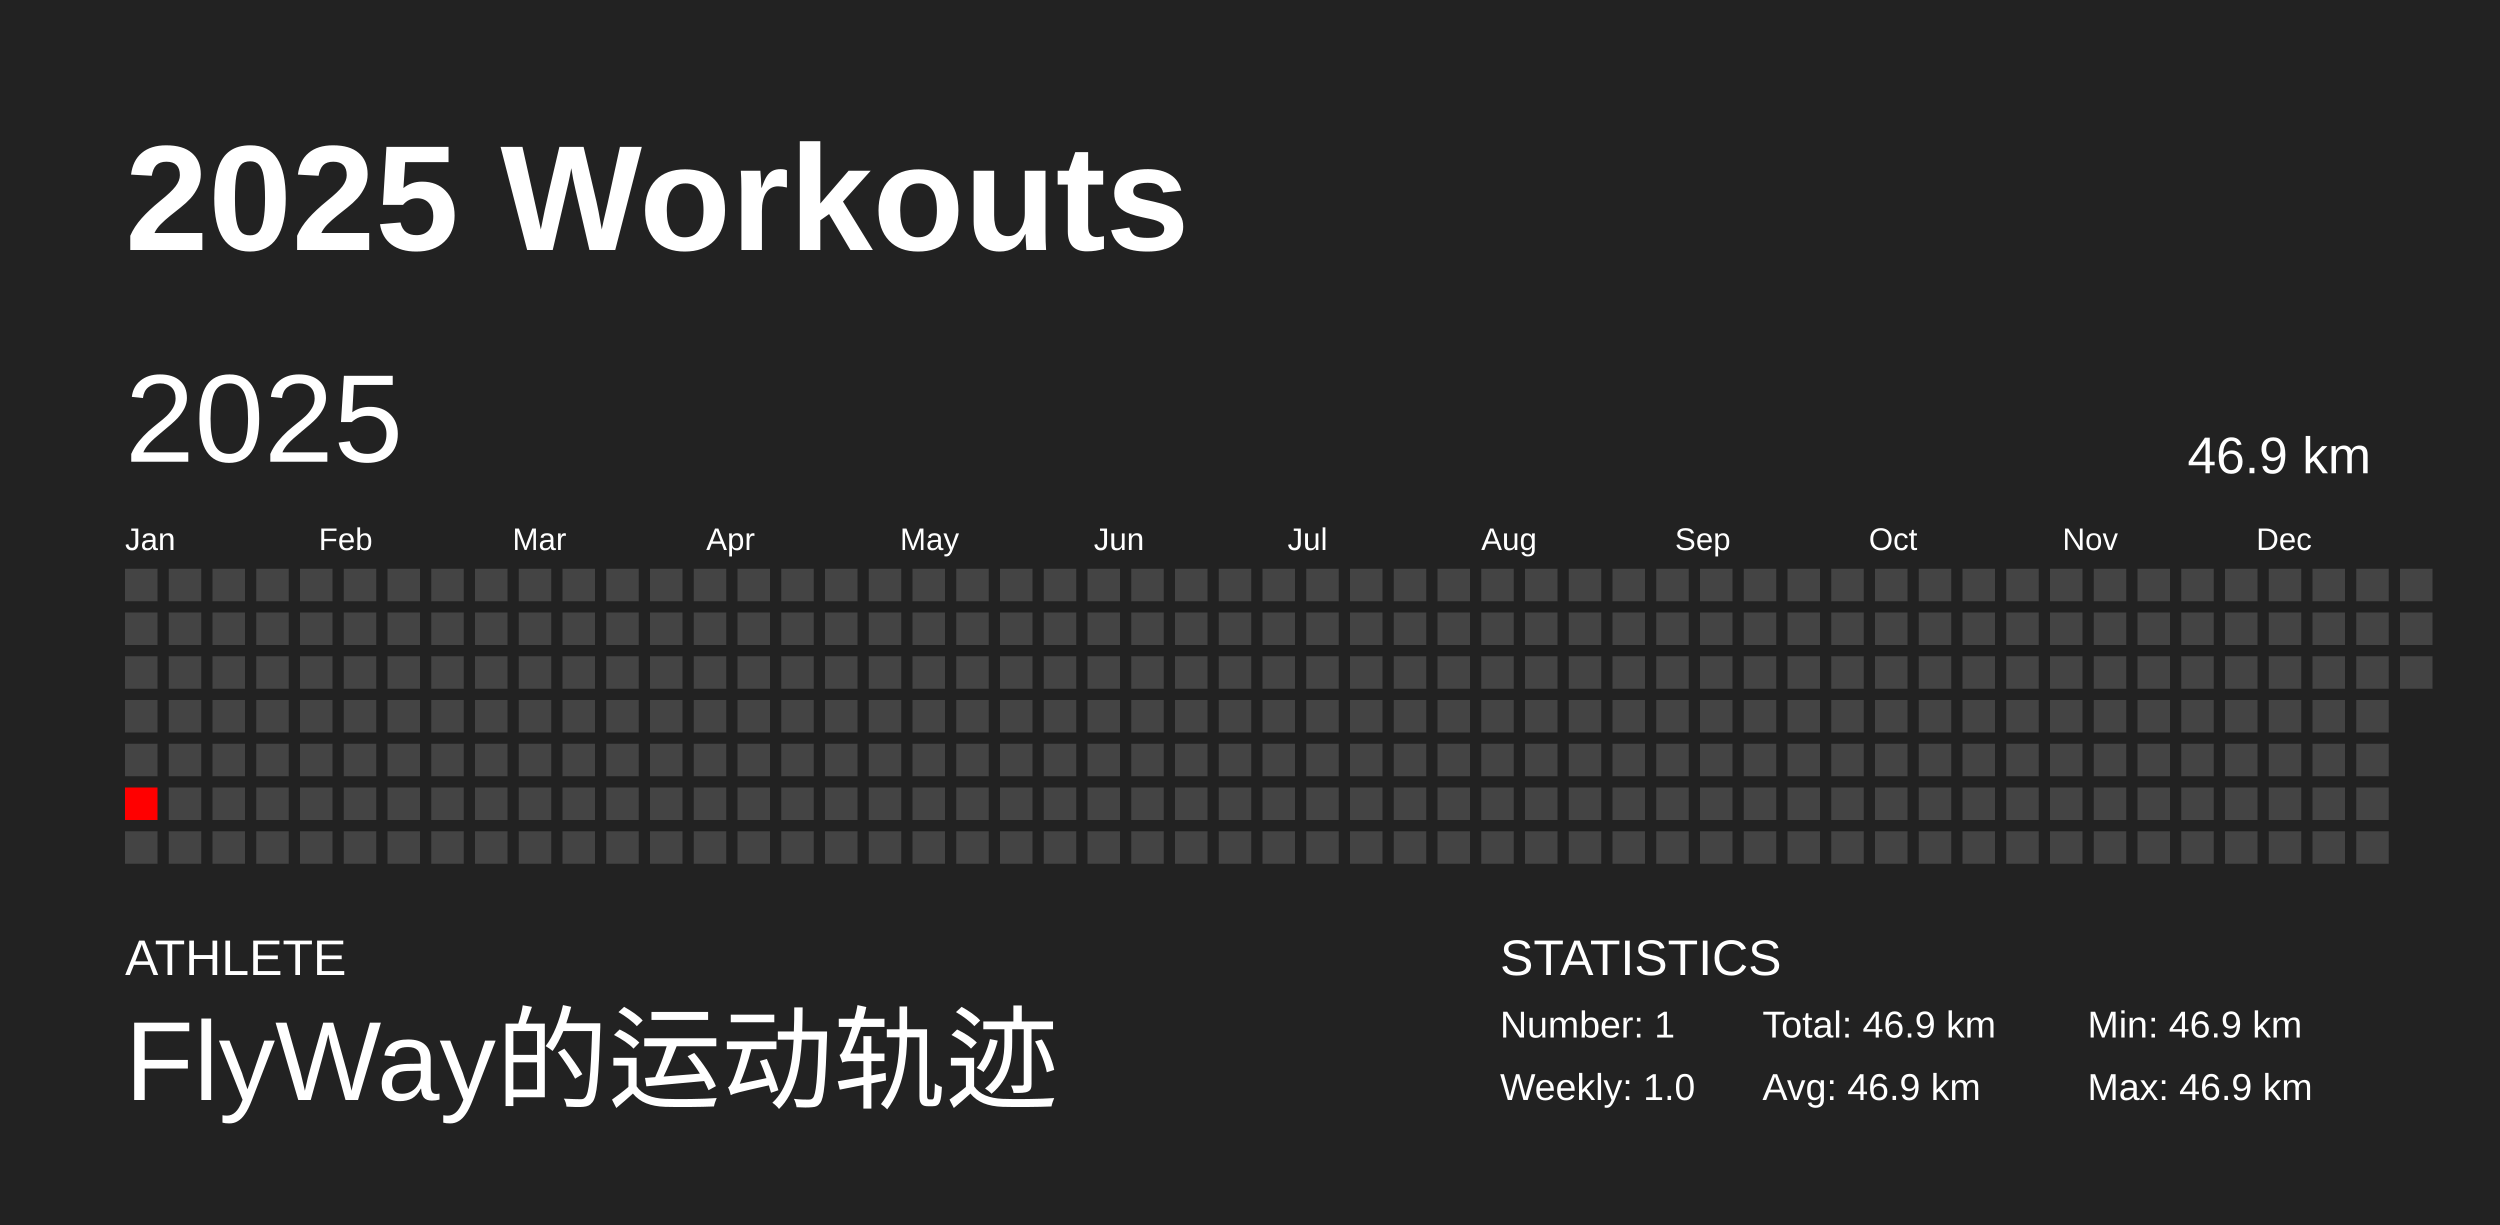
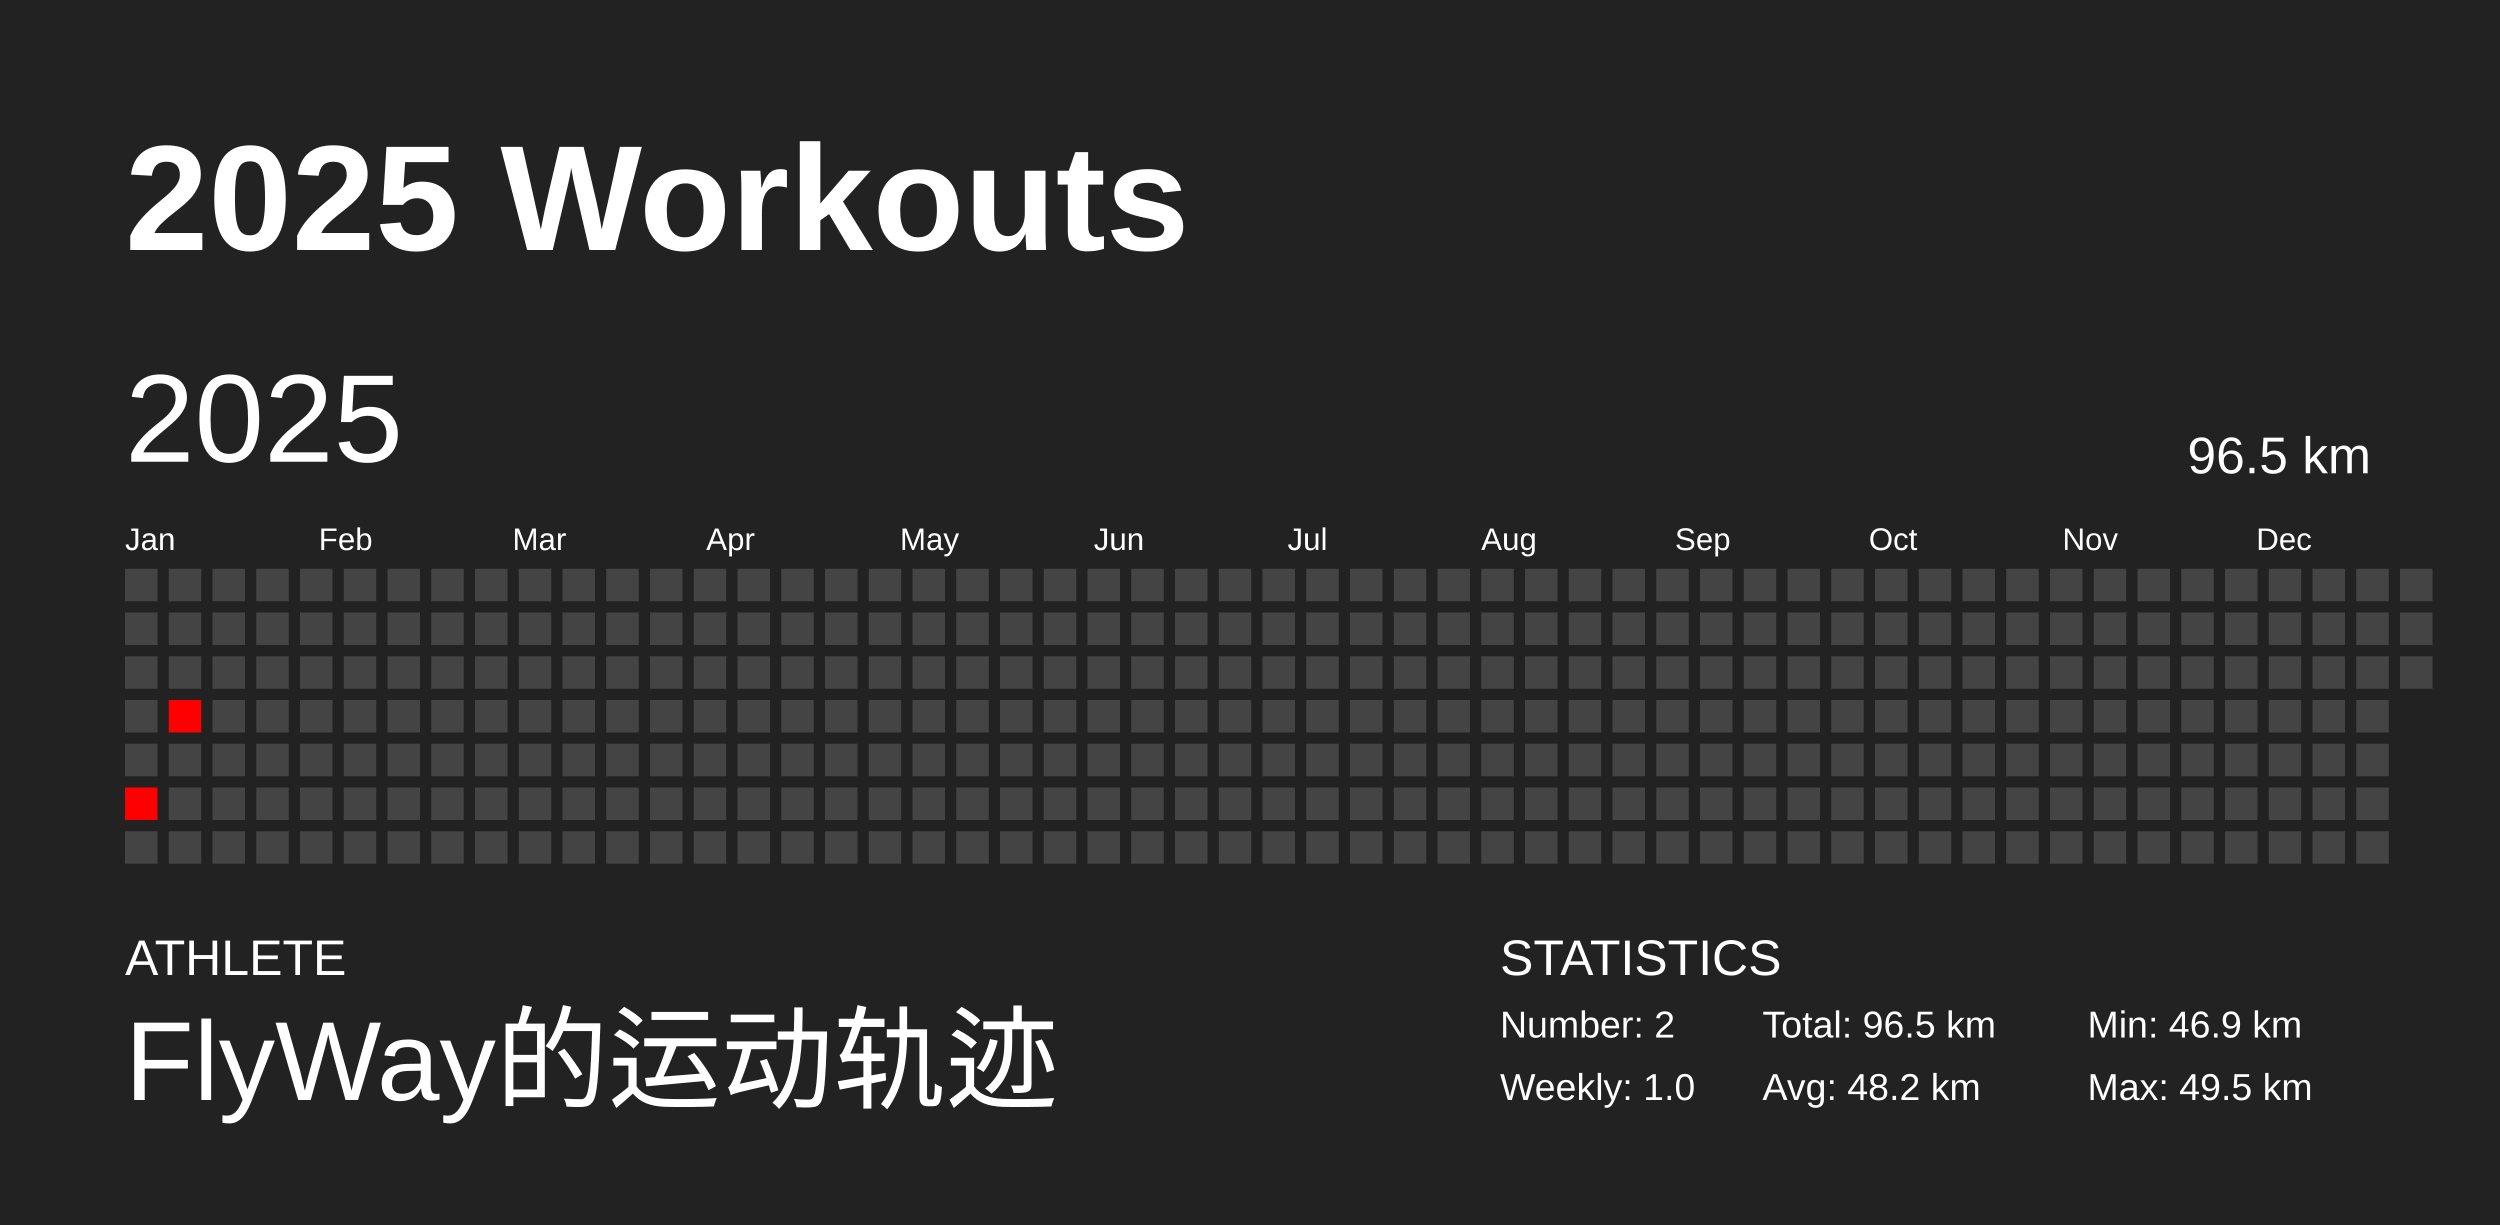
<svg xmlns="http://www.w3.org/2000/svg" baseProfile="full" height="98mm" version="1.1" viewBox="0,0,200,98" width="200mm">
  <defs />
  <rect fill="#222222" height="98" width="200" x="0" y="0" />
  <text fill="#FFFFFF" style="font-size:12px; font-family:Arial; font-weight:bold;" x="10" y="20">2025 Workouts</text>
  <text fill="#FFFFFF" style="font-size:4px; font-family:Arial" x="10" y="78">ATHLETE</text>
  <text fill="#FFFFFF" style="font-size:9px; font-family:Arial" x="10" y="88">FlyWay的运动轨迹</text>
  <text fill="#FFFFFF" style="font-size:4px; font-family:Arial" x="120" y="78">STATISTICS</text>
-   <text fill="#FFFFFF" style="font-size:3px; font-family:Arial" x="120" y="83">Number: 1</text>
+   <text fill="#FFFFFF" style="font-size:3px; font-family:Arial" x="120" y="83">Number: 2</text>
  <text fill="#FFFFFF" style="font-size:3px; font-family:Arial" x="120" y="88">Weekly: 1.0</text>
-   <text fill="#FFFFFF" style="font-size:3px; font-family:Arial" x="141" y="83">Total: 46.9 km</text>
-   <text fill="#FFFFFF" style="font-size:3px; font-family:Arial" x="141" y="88">Avg: 46.9 km</text>
+   <text fill="#FFFFFF" style="font-size:3px; font-family:Arial" x="141" y="83">Total: 96.5 km</text>
+   <text fill="#FFFFFF" style="font-size:3px; font-family:Arial" x="141" y="88">Avg: 48.2 km</text>
  <text fill="#FFFFFF" style="font-size:3px; font-family:Arial" x="167" y="83">Min: 46.9 km</text>
-   <text fill="#FFFFFF" style="font-size:3px; font-family:Arial" x="167" y="88">Max: 46.9 km</text>
+   <text fill="#FFFFFF" style="font-size:3px; font-family:Arial" x="167" y="88">Max: 49.5 km</text>
  <text dominant-baseline="hanging" fill="#FFFFFF" style="font-size:10.0px; font-family:Arial;" x="10" y="30">2025</text>
-   <text dominant-baseline="hanging" fill="#FFFFFF" style="font-size:4.125px; font-family:Arial;" x="175" y="35">46.9 km</text>
+   <text dominant-baseline="hanging" fill="#FFFFFF" style="font-size:4.125px; font-family:Arial;" x="175" y="35">96.5 km</text>
  <text fill="#FFFFFF" style="font-size:2.5px; font-family:Arial" x="10.0" y="44">Jan</text>
  <text fill="#FFFFFF" style="font-size:2.5px; font-family:Arial" x="25.5" y="44">Feb</text>
  <text fill="#FFFFFF" style="font-size:2.5px; font-family:Arial" x="41.0" y="44">Mar</text>
  <text fill="#FFFFFF" style="font-size:2.5px; font-family:Arial" x="56.5" y="44">Apr</text>
  <text fill="#FFFFFF" style="font-size:2.5px; font-family:Arial" x="72.0" y="44">May</text>
  <text fill="#FFFFFF" style="font-size:2.5px; font-family:Arial" x="87.5" y="44">Jun</text>
  <text fill="#FFFFFF" style="font-size:2.5px; font-family:Arial" x="103.0" y="44">Jul</text>
  <text fill="#FFFFFF" style="font-size:2.5px; font-family:Arial" x="118.5" y="44">Aug</text>
  <text fill="#FFFFFF" style="font-size:2.5px; font-family:Arial" x="134.0" y="44">Sep</text>
  <text fill="#FFFFFF" style="font-size:2.5px; font-family:Arial" x="149.5" y="44">Oct</text>
  <text fill="#FFFFFF" style="font-size:2.5px; font-family:Arial" x="165.0" y="44">Nov</text>
  <text fill="#FFFFFF" style="font-size:2.5px; font-family:Arial" x="180.5" y="44">Dec</text>
  <rect fill="#444444" height="2.6" width="2.6" x="10.0" y="45.5" />
  <rect fill="#444444" height="2.6" width="2.6" x="10.0" y="49.0" />
  <rect fill="#444444" height="2.6" width="2.6" x="10.0" y="52.5" />
  <rect fill="#444444" height="2.6" width="2.6" x="10.0" y="56.0" />
  <rect fill="#444444" height="2.6" width="2.6" x="10.0" y="59.5" />
  <rect fill="red" height="2.6" width="2.6" x="10.0" y="63.0" />
  <rect fill="#444444" height="2.6" width="2.6" x="10.0" y="66.5" />
  <rect fill="#444444" height="2.6" width="2.6" x="13.5" y="45.5" />
  <rect fill="#444444" height="2.6" width="2.6" x="13.5" y="49.0" />
  <rect fill="#444444" height="2.6" width="2.6" x="13.5" y="52.5" />
-   <rect fill="#444444" height="2.6" width="2.6" x="13.5" y="56.0" />
+   <rect fill="red" height="2.6" width="2.6" x="13.5" y="56.0" />
  <rect fill="#444444" height="2.6" width="2.6" x="13.5" y="59.5" />
  <rect fill="#444444" height="2.6" width="2.6" x="13.5" y="63.0" />
  <rect fill="#444444" height="2.6" width="2.6" x="13.5" y="66.5" />
  <rect fill="#444444" height="2.6" width="2.6" x="17.0" y="45.5" />
  <rect fill="#444444" height="2.6" width="2.6" x="17.0" y="49.0" />
  <rect fill="#444444" height="2.6" width="2.6" x="17.0" y="52.5" />
  <rect fill="#444444" height="2.6" width="2.6" x="17.0" y="56.0" />
  <rect fill="#444444" height="2.6" width="2.6" x="17.0" y="59.5" />
  <rect fill="#444444" height="2.6" width="2.6" x="17.0" y="63.0" />
  <rect fill="#444444" height="2.6" width="2.6" x="17.0" y="66.5" />
  <rect fill="#444444" height="2.6" width="2.6" x="20.5" y="45.5" />
  <rect fill="#444444" height="2.6" width="2.6" x="20.5" y="49.0" />
  <rect fill="#444444" height="2.6" width="2.6" x="20.5" y="52.5" />
  <rect fill="#444444" height="2.6" width="2.6" x="20.5" y="56.0" />
  <rect fill="#444444" height="2.6" width="2.6" x="20.5" y="59.5" />
  <rect fill="#444444" height="2.6" width="2.6" x="20.5" y="63.0" />
  <rect fill="#444444" height="2.6" width="2.6" x="20.5" y="66.5" />
  <rect fill="#444444" height="2.6" width="2.6" x="24.0" y="45.5" />
  <rect fill="#444444" height="2.6" width="2.6" x="24.0" y="49.0" />
  <rect fill="#444444" height="2.6" width="2.6" x="24.0" y="52.5" />
  <rect fill="#444444" height="2.6" width="2.6" x="24.0" y="56.0" />
  <rect fill="#444444" height="2.6" width="2.6" x="24.0" y="59.5" />
  <rect fill="#444444" height="2.6" width="2.6" x="24.0" y="63.0" />
  <rect fill="#444444" height="2.6" width="2.6" x="24.0" y="66.5" />
  <rect fill="#444444" height="2.6" width="2.6" x="27.5" y="45.5" />
  <rect fill="#444444" height="2.6" width="2.6" x="27.5" y="49.0" />
  <rect fill="#444444" height="2.6" width="2.6" x="27.5" y="52.5" />
  <rect fill="#444444" height="2.6" width="2.6" x="27.5" y="56.0" />
  <rect fill="#444444" height="2.6" width="2.6" x="27.5" y="59.5" />
  <rect fill="#444444" height="2.6" width="2.6" x="27.5" y="63.0" />
  <rect fill="#444444" height="2.6" width="2.6" x="27.5" y="66.5" />
  <rect fill="#444444" height="2.6" width="2.6" x="31.0" y="45.5" />
  <rect fill="#444444" height="2.6" width="2.6" x="31.0" y="49.0" />
  <rect fill="#444444" height="2.6" width="2.6" x="31.0" y="52.5" />
  <rect fill="#444444" height="2.6" width="2.6" x="31.0" y="56.0" />
  <rect fill="#444444" height="2.6" width="2.6" x="31.0" y="59.5" />
  <rect fill="#444444" height="2.6" width="2.6" x="31.0" y="63.0" />
  <rect fill="#444444" height="2.6" width="2.6" x="31.0" y="66.5" />
  <rect fill="#444444" height="2.6" width="2.6" x="34.5" y="45.5" />
  <rect fill="#444444" height="2.6" width="2.6" x="34.5" y="49.0" />
  <rect fill="#444444" height="2.6" width="2.6" x="34.5" y="52.5" />
  <rect fill="#444444" height="2.6" width="2.6" x="34.5" y="56.0" />
  <rect fill="#444444" height="2.6" width="2.6" x="34.5" y="59.5" />
  <rect fill="#444444" height="2.6" width="2.6" x="34.5" y="63.0" />
  <rect fill="#444444" height="2.6" width="2.6" x="34.5" y="66.5" />
  <rect fill="#444444" height="2.6" width="2.6" x="38.0" y="45.5" />
  <rect fill="#444444" height="2.6" width="2.6" x="38.0" y="49.0" />
  <rect fill="#444444" height="2.6" width="2.6" x="38.0" y="52.5" />
  <rect fill="#444444" height="2.6" width="2.6" x="38.0" y="56.0" />
  <rect fill="#444444" height="2.6" width="2.6" x="38.0" y="59.5" />
  <rect fill="#444444" height="2.6" width="2.6" x="38.0" y="63.0" />
  <rect fill="#444444" height="2.6" width="2.6" x="38.0" y="66.5" />
  <rect fill="#444444" height="2.6" width="2.6" x="41.5" y="45.5" />
  <rect fill="#444444" height="2.6" width="2.6" x="41.5" y="49.0" />
  <rect fill="#444444" height="2.6" width="2.6" x="41.5" y="52.5" />
  <rect fill="#444444" height="2.6" width="2.6" x="41.5" y="56.0" />
  <rect fill="#444444" height="2.6" width="2.6" x="41.5" y="59.5" />
  <rect fill="#444444" height="2.6" width="2.6" x="41.5" y="63.0" />
  <rect fill="#444444" height="2.6" width="2.6" x="41.5" y="66.5" />
  <rect fill="#444444" height="2.6" width="2.6" x="45.0" y="45.5" />
  <rect fill="#444444" height="2.6" width="2.6" x="45.0" y="49.0" />
  <rect fill="#444444" height="2.6" width="2.6" x="45.0" y="52.5" />
  <rect fill="#444444" height="2.6" width="2.6" x="45.0" y="56.0" />
  <rect fill="#444444" height="2.6" width="2.6" x="45.0" y="59.5" />
  <rect fill="#444444" height="2.6" width="2.6" x="45.0" y="63.0" />
  <rect fill="#444444" height="2.6" width="2.6" x="45.0" y="66.5" />
  <rect fill="#444444" height="2.6" width="2.6" x="48.5" y="45.5" />
  <rect fill="#444444" height="2.6" width="2.6" x="48.5" y="49.0" />
  <rect fill="#444444" height="2.6" width="2.6" x="48.5" y="52.5" />
  <rect fill="#444444" height="2.6" width="2.6" x="48.5" y="56.0" />
  <rect fill="#444444" height="2.6" width="2.6" x="48.5" y="59.5" />
  <rect fill="#444444" height="2.6" width="2.6" x="48.5" y="63.0" />
  <rect fill="#444444" height="2.6" width="2.6" x="48.5" y="66.5" />
  <rect fill="#444444" height="2.6" width="2.6" x="52.0" y="45.5" />
  <rect fill="#444444" height="2.6" width="2.6" x="52.0" y="49.0" />
  <rect fill="#444444" height="2.6" width="2.6" x="52.0" y="52.5" />
  <rect fill="#444444" height="2.6" width="2.6" x="52.0" y="56.0" />
  <rect fill="#444444" height="2.6" width="2.6" x="52.0" y="59.5" />
  <rect fill="#444444" height="2.6" width="2.6" x="52.0" y="63.0" />
  <rect fill="#444444" height="2.6" width="2.6" x="52.0" y="66.5" />
  <rect fill="#444444" height="2.6" width="2.6" x="55.5" y="45.5" />
  <rect fill="#444444" height="2.6" width="2.6" x="55.5" y="49.0" />
  <rect fill="#444444" height="2.6" width="2.6" x="55.5" y="52.5" />
  <rect fill="#444444" height="2.6" width="2.6" x="55.5" y="56.0" />
  <rect fill="#444444" height="2.6" width="2.6" x="55.5" y="59.5" />
  <rect fill="#444444" height="2.6" width="2.6" x="55.5" y="63.0" />
  <rect fill="#444444" height="2.6" width="2.6" x="55.5" y="66.5" />
  <rect fill="#444444" height="2.6" width="2.6" x="59.0" y="45.5" />
  <rect fill="#444444" height="2.6" width="2.6" x="59.0" y="49.0" />
  <rect fill="#444444" height="2.6" width="2.6" x="59.0" y="52.5" />
  <rect fill="#444444" height="2.6" width="2.6" x="59.0" y="56.0" />
  <rect fill="#444444" height="2.6" width="2.6" x="59.0" y="59.5" />
  <rect fill="#444444" height="2.6" width="2.6" x="59.0" y="63.0" />
  <rect fill="#444444" height="2.6" width="2.6" x="59.0" y="66.5" />
  <rect fill="#444444" height="2.6" width="2.6" x="62.5" y="45.5" />
  <rect fill="#444444" height="2.6" width="2.6" x="62.5" y="49.0" />
  <rect fill="#444444" height="2.6" width="2.6" x="62.5" y="52.5" />
  <rect fill="#444444" height="2.6" width="2.6" x="62.5" y="56.0" />
  <rect fill="#444444" height="2.6" width="2.6" x="62.5" y="59.5" />
  <rect fill="#444444" height="2.6" width="2.6" x="62.5" y="63.0" />
  <rect fill="#444444" height="2.6" width="2.6" x="62.5" y="66.5" />
  <rect fill="#444444" height="2.6" width="2.6" x="66.0" y="45.5" />
  <rect fill="#444444" height="2.6" width="2.6" x="66.0" y="49.0" />
  <rect fill="#444444" height="2.6" width="2.6" x="66.0" y="52.5" />
  <rect fill="#444444" height="2.6" width="2.6" x="66.0" y="56.0" />
  <rect fill="#444444" height="2.6" width="2.6" x="66.0" y="59.5" />
  <rect fill="#444444" height="2.6" width="2.6" x="66.0" y="63.0" />
  <rect fill="#444444" height="2.6" width="2.6" x="66.0" y="66.5" />
  <rect fill="#444444" height="2.6" width="2.6" x="69.5" y="45.5" />
  <rect fill="#444444" height="2.6" width="2.6" x="69.5" y="49.0" />
  <rect fill="#444444" height="2.6" width="2.6" x="69.5" y="52.5" />
  <rect fill="#444444" height="2.6" width="2.6" x="69.5" y="56.0" />
  <rect fill="#444444" height="2.6" width="2.6" x="69.5" y="59.5" />
  <rect fill="#444444" height="2.6" width="2.6" x="69.5" y="63.0" />
  <rect fill="#444444" height="2.6" width="2.6" x="69.5" y="66.5" />
  <rect fill="#444444" height="2.6" width="2.6" x="73.0" y="45.5" />
  <rect fill="#444444" height="2.6" width="2.6" x="73.0" y="49.0" />
  <rect fill="#444444" height="2.6" width="2.6" x="73.0" y="52.5" />
  <rect fill="#444444" height="2.6" width="2.6" x="73.0" y="56.0" />
  <rect fill="#444444" height="2.6" width="2.6" x="73.0" y="59.5" />
  <rect fill="#444444" height="2.6" width="2.6" x="73.0" y="63.0" />
  <rect fill="#444444" height="2.6" width="2.6" x="73.0" y="66.5" />
  <rect fill="#444444" height="2.6" width="2.6" x="76.5" y="45.5" />
  <rect fill="#444444" height="2.6" width="2.6" x="76.5" y="49.0" />
  <rect fill="#444444" height="2.6" width="2.6" x="76.5" y="52.5" />
  <rect fill="#444444" height="2.6" width="2.6" x="76.5" y="56.0" />
  <rect fill="#444444" height="2.6" width="2.6" x="76.5" y="59.5" />
  <rect fill="#444444" height="2.6" width="2.6" x="76.5" y="63.0" />
  <rect fill="#444444" height="2.6" width="2.6" x="76.5" y="66.5" />
  <rect fill="#444444" height="2.6" width="2.6" x="80.0" y="45.5" />
  <rect fill="#444444" height="2.6" width="2.6" x="80.0" y="49.0" />
  <rect fill="#444444" height="2.6" width="2.6" x="80.0" y="52.5" />
  <rect fill="#444444" height="2.6" width="2.6" x="80.0" y="56.0" />
  <rect fill="#444444" height="2.6" width="2.6" x="80.0" y="59.5" />
  <rect fill="#444444" height="2.6" width="2.6" x="80.0" y="63.0" />
  <rect fill="#444444" height="2.6" width="2.6" x="80.0" y="66.5" />
  <rect fill="#444444" height="2.6" width="2.6" x="83.5" y="45.5" />
  <rect fill="#444444" height="2.6" width="2.6" x="83.5" y="49.0" />
  <rect fill="#444444" height="2.6" width="2.6" x="83.5" y="52.5" />
  <rect fill="#444444" height="2.6" width="2.6" x="83.5" y="56.0" />
  <rect fill="#444444" height="2.6" width="2.6" x="83.5" y="59.5" />
  <rect fill="#444444" height="2.6" width="2.6" x="83.5" y="63.0" />
  <rect fill="#444444" height="2.6" width="2.6" x="83.5" y="66.5" />
  <rect fill="#444444" height="2.6" width="2.6" x="87.0" y="45.5" />
  <rect fill="#444444" height="2.6" width="2.6" x="87.0" y="49.0" />
  <rect fill="#444444" height="2.6" width="2.6" x="87.0" y="52.5" />
  <rect fill="#444444" height="2.6" width="2.6" x="87.0" y="56.0" />
  <rect fill="#444444" height="2.6" width="2.6" x="87.0" y="59.5" />
  <rect fill="#444444" height="2.6" width="2.6" x="87.0" y="63.0" />
  <rect fill="#444444" height="2.6" width="2.6" x="87.0" y="66.5" />
  <rect fill="#444444" height="2.6" width="2.6" x="90.5" y="45.5" />
  <rect fill="#444444" height="2.6" width="2.6" x="90.5" y="49.0" />
  <rect fill="#444444" height="2.6" width="2.6" x="90.5" y="52.5" />
  <rect fill="#444444" height="2.6" width="2.6" x="90.5" y="56.0" />
  <rect fill="#444444" height="2.6" width="2.6" x="90.5" y="59.5" />
  <rect fill="#444444" height="2.6" width="2.6" x="90.5" y="63.0" />
  <rect fill="#444444" height="2.6" width="2.6" x="90.5" y="66.5" />
  <rect fill="#444444" height="2.6" width="2.6" x="94.0" y="45.5" />
  <rect fill="#444444" height="2.6" width="2.6" x="94.0" y="49.0" />
  <rect fill="#444444" height="2.6" width="2.6" x="94.0" y="52.5" />
  <rect fill="#444444" height="2.6" width="2.6" x="94.0" y="56.0" />
  <rect fill="#444444" height="2.6" width="2.6" x="94.0" y="59.5" />
  <rect fill="#444444" height="2.6" width="2.6" x="94.0" y="63.0" />
  <rect fill="#444444" height="2.6" width="2.6" x="94.0" y="66.5" />
  <rect fill="#444444" height="2.6" width="2.6" x="97.5" y="45.5" />
  <rect fill="#444444" height="2.6" width="2.6" x="97.5" y="49.0" />
  <rect fill="#444444" height="2.6" width="2.6" x="97.5" y="52.5" />
  <rect fill="#444444" height="2.6" width="2.6" x="97.5" y="56.0" />
  <rect fill="#444444" height="2.6" width="2.6" x="97.5" y="59.5" />
  <rect fill="#444444" height="2.6" width="2.6" x="97.5" y="63.0" />
  <rect fill="#444444" height="2.6" width="2.6" x="97.5" y="66.5" />
  <rect fill="#444444" height="2.6" width="2.6" x="101.0" y="45.5" />
  <rect fill="#444444" height="2.6" width="2.6" x="101.0" y="49.0" />
  <rect fill="#444444" height="2.6" width="2.6" x="101.0" y="52.5" />
  <rect fill="#444444" height="2.6" width="2.6" x="101.0" y="56.0" />
  <rect fill="#444444" height="2.6" width="2.6" x="101.0" y="59.5" />
  <rect fill="#444444" height="2.6" width="2.6" x="101.0" y="63.0" />
  <rect fill="#444444" height="2.6" width="2.6" x="101.0" y="66.5" />
  <rect fill="#444444" height="2.6" width="2.6" x="104.5" y="45.5" />
  <rect fill="#444444" height="2.6" width="2.6" x="104.5" y="49.0" />
  <rect fill="#444444" height="2.6" width="2.6" x="104.5" y="52.5" />
  <rect fill="#444444" height="2.6" width="2.6" x="104.5" y="56.0" />
  <rect fill="#444444" height="2.6" width="2.6" x="104.5" y="59.5" />
  <rect fill="#444444" height="2.6" width="2.6" x="104.5" y="63.0" />
  <rect fill="#444444" height="2.6" width="2.6" x="104.5" y="66.5" />
  <rect fill="#444444" height="2.6" width="2.6" x="108.0" y="45.5" />
  <rect fill="#444444" height="2.6" width="2.6" x="108.0" y="49.0" />
  <rect fill="#444444" height="2.6" width="2.6" x="108.0" y="52.5" />
  <rect fill="#444444" height="2.6" width="2.6" x="108.0" y="56.0" />
  <rect fill="#444444" height="2.6" width="2.6" x="108.0" y="59.5" />
  <rect fill="#444444" height="2.6" width="2.6" x="108.0" y="63.0" />
  <rect fill="#444444" height="2.6" width="2.6" x="108.0" y="66.5" />
  <rect fill="#444444" height="2.6" width="2.6" x="111.5" y="45.5" />
  <rect fill="#444444" height="2.6" width="2.6" x="111.5" y="49.0" />
  <rect fill="#444444" height="2.6" width="2.6" x="111.5" y="52.5" />
  <rect fill="#444444" height="2.6" width="2.6" x="111.5" y="56.0" />
  <rect fill="#444444" height="2.6" width="2.6" x="111.5" y="59.5" />
  <rect fill="#444444" height="2.6" width="2.6" x="111.5" y="63.0" />
  <rect fill="#444444" height="2.6" width="2.6" x="111.5" y="66.5" />
  <rect fill="#444444" height="2.6" width="2.6" x="115.0" y="45.5" />
  <rect fill="#444444" height="2.6" width="2.6" x="115.0" y="49.0" />
  <rect fill="#444444" height="2.6" width="2.6" x="115.0" y="52.5" />
  <rect fill="#444444" height="2.6" width="2.6" x="115.0" y="56.0" />
  <rect fill="#444444" height="2.6" width="2.6" x="115.0" y="59.5" />
  <rect fill="#444444" height="2.6" width="2.6" x="115.0" y="63.0" />
  <rect fill="#444444" height="2.6" width="2.6" x="115.0" y="66.5" />
  <rect fill="#444444" height="2.6" width="2.6" x="118.5" y="45.5" />
  <rect fill="#444444" height="2.6" width="2.6" x="118.5" y="49.0" />
  <rect fill="#444444" height="2.6" width="2.6" x="118.5" y="52.5" />
  <rect fill="#444444" height="2.6" width="2.6" x="118.5" y="56.0" />
  <rect fill="#444444" height="2.6" width="2.6" x="118.5" y="59.5" />
  <rect fill="#444444" height="2.6" width="2.6" x="118.5" y="63.0" />
  <rect fill="#444444" height="2.6" width="2.6" x="118.5" y="66.5" />
  <rect fill="#444444" height="2.6" width="2.6" x="122.0" y="45.5" />
  <rect fill="#444444" height="2.6" width="2.6" x="122.0" y="49.0" />
  <rect fill="#444444" height="2.6" width="2.6" x="122.0" y="52.5" />
  <rect fill="#444444" height="2.6" width="2.6" x="122.0" y="56.0" />
  <rect fill="#444444" height="2.6" width="2.6" x="122.0" y="59.5" />
  <rect fill="#444444" height="2.6" width="2.6" x="122.0" y="63.0" />
  <rect fill="#444444" height="2.6" width="2.6" x="122.0" y="66.5" />
  <rect fill="#444444" height="2.6" width="2.6" x="125.5" y="45.5" />
  <rect fill="#444444" height="2.6" width="2.6" x="125.5" y="49.0" />
  <rect fill="#444444" height="2.6" width="2.6" x="125.5" y="52.5" />
  <rect fill="#444444" height="2.6" width="2.6" x="125.5" y="56.0" />
  <rect fill="#444444" height="2.6" width="2.6" x="125.5" y="59.5" />
  <rect fill="#444444" height="2.6" width="2.6" x="125.5" y="63.0" />
  <rect fill="#444444" height="2.6" width="2.6" x="125.5" y="66.5" />
  <rect fill="#444444" height="2.6" width="2.6" x="129.0" y="45.5" />
  <rect fill="#444444" height="2.6" width="2.6" x="129.0" y="49.0" />
  <rect fill="#444444" height="2.6" width="2.6" x="129.0" y="52.5" />
  <rect fill="#444444" height="2.6" width="2.6" x="129.0" y="56.0" />
  <rect fill="#444444" height="2.6" width="2.6" x="129.0" y="59.5" />
  <rect fill="#444444" height="2.6" width="2.6" x="129.0" y="63.0" />
  <rect fill="#444444" height="2.6" width="2.6" x="129.0" y="66.5" />
  <rect fill="#444444" height="2.6" width="2.6" x="132.5" y="45.5" />
  <rect fill="#444444" height="2.6" width="2.6" x="132.5" y="49.0" />
  <rect fill="#444444" height="2.6" width="2.6" x="132.5" y="52.5" />
  <rect fill="#444444" height="2.6" width="2.6" x="132.5" y="56.0" />
  <rect fill="#444444" height="2.6" width="2.6" x="132.5" y="59.5" />
  <rect fill="#444444" height="2.6" width="2.6" x="132.5" y="63.0" />
  <rect fill="#444444" height="2.6" width="2.6" x="132.5" y="66.5" />
  <rect fill="#444444" height="2.6" width="2.6" x="136.0" y="45.5" />
  <rect fill="#444444" height="2.6" width="2.6" x="136.0" y="49.0" />
  <rect fill="#444444" height="2.6" width="2.6" x="136.0" y="52.5" />
  <rect fill="#444444" height="2.6" width="2.6" x="136.0" y="56.0" />
  <rect fill="#444444" height="2.6" width="2.6" x="136.0" y="59.5" />
  <rect fill="#444444" height="2.6" width="2.6" x="136.0" y="63.0" />
  <rect fill="#444444" height="2.6" width="2.6" x="136.0" y="66.5" />
  <rect fill="#444444" height="2.6" width="2.6" x="139.5" y="45.5" />
  <rect fill="#444444" height="2.6" width="2.6" x="139.5" y="49.0" />
  <rect fill="#444444" height="2.6" width="2.6" x="139.5" y="52.5" />
  <rect fill="#444444" height="2.6" width="2.6" x="139.5" y="56.0" />
  <rect fill="#444444" height="2.6" width="2.6" x="139.5" y="59.5" />
  <rect fill="#444444" height="2.6" width="2.6" x="139.5" y="63.0" />
  <rect fill="#444444" height="2.6" width="2.6" x="139.5" y="66.5" />
  <rect fill="#444444" height="2.6" width="2.6" x="143.0" y="45.5" />
  <rect fill="#444444" height="2.6" width="2.6" x="143.0" y="49.0" />
  <rect fill="#444444" height="2.6" width="2.6" x="143.0" y="52.5" />
  <rect fill="#444444" height="2.6" width="2.6" x="143.0" y="56.0" />
  <rect fill="#444444" height="2.6" width="2.6" x="143.0" y="59.5" />
  <rect fill="#444444" height="2.6" width="2.6" x="143.0" y="63.0" />
  <rect fill="#444444" height="2.6" width="2.6" x="143.0" y="66.5" />
  <rect fill="#444444" height="2.6" width="2.6" x="146.5" y="45.5" />
  <rect fill="#444444" height="2.6" width="2.6" x="146.5" y="49.0" />
  <rect fill="#444444" height="2.6" width="2.6" x="146.5" y="52.5" />
  <rect fill="#444444" height="2.6" width="2.6" x="146.5" y="56.0" />
  <rect fill="#444444" height="2.6" width="2.6" x="146.5" y="59.5" />
  <rect fill="#444444" height="2.6" width="2.6" x="146.5" y="63.0" />
  <rect fill="#444444" height="2.6" width="2.6" x="146.5" y="66.5" />
  <rect fill="#444444" height="2.6" width="2.6" x="150.0" y="45.5" />
  <rect fill="#444444" height="2.6" width="2.6" x="150.0" y="49.0" />
  <rect fill="#444444" height="2.6" width="2.6" x="150.0" y="52.5" />
  <rect fill="#444444" height="2.6" width="2.6" x="150.0" y="56.0" />
  <rect fill="#444444" height="2.6" width="2.6" x="150.0" y="59.5" />
  <rect fill="#444444" height="2.6" width="2.6" x="150.0" y="63.0" />
  <rect fill="#444444" height="2.6" width="2.6" x="150.0" y="66.5" />
  <rect fill="#444444" height="2.6" width="2.6" x="153.5" y="45.5" />
  <rect fill="#444444" height="2.6" width="2.6" x="153.5" y="49.0" />
  <rect fill="#444444" height="2.6" width="2.6" x="153.5" y="52.5" />
  <rect fill="#444444" height="2.6" width="2.6" x="153.5" y="56.0" />
  <rect fill="#444444" height="2.6" width="2.6" x="153.5" y="59.5" />
  <rect fill="#444444" height="2.6" width="2.6" x="153.5" y="63.0" />
  <rect fill="#444444" height="2.6" width="2.6" x="153.5" y="66.5" />
  <rect fill="#444444" height="2.6" width="2.6" x="157.0" y="45.5" />
  <rect fill="#444444" height="2.6" width="2.6" x="157.0" y="49.0" />
  <rect fill="#444444" height="2.6" width="2.6" x="157.0" y="52.5" />
  <rect fill="#444444" height="2.6" width="2.6" x="157.0" y="56.0" />
  <rect fill="#444444" height="2.6" width="2.6" x="157.0" y="59.5" />
  <rect fill="#444444" height="2.6" width="2.6" x="157.0" y="63.0" />
  <rect fill="#444444" height="2.6" width="2.6" x="157.0" y="66.5" />
  <rect fill="#444444" height="2.6" width="2.6" x="160.5" y="45.5" />
  <rect fill="#444444" height="2.6" width="2.6" x="160.5" y="49.0" />
  <rect fill="#444444" height="2.6" width="2.6" x="160.5" y="52.5" />
  <rect fill="#444444" height="2.6" width="2.6" x="160.5" y="56.0" />
  <rect fill="#444444" height="2.6" width="2.6" x="160.5" y="59.5" />
  <rect fill="#444444" height="2.6" width="2.6" x="160.5" y="63.0" />
  <rect fill="#444444" height="2.6" width="2.6" x="160.5" y="66.5" />
  <rect fill="#444444" height="2.6" width="2.6" x="164.0" y="45.5" />
  <rect fill="#444444" height="2.6" width="2.6" x="164.0" y="49.0" />
  <rect fill="#444444" height="2.6" width="2.6" x="164.0" y="52.5" />
  <rect fill="#444444" height="2.6" width="2.6" x="164.0" y="56.0" />
  <rect fill="#444444" height="2.6" width="2.6" x="164.0" y="59.5" />
  <rect fill="#444444" height="2.6" width="2.6" x="164.0" y="63.0" />
  <rect fill="#444444" height="2.6" width="2.6" x="164.0" y="66.5" />
  <rect fill="#444444" height="2.6" width="2.6" x="167.5" y="45.5" />
  <rect fill="#444444" height="2.6" width="2.6" x="167.5" y="49.0" />
  <rect fill="#444444" height="2.6" width="2.6" x="167.5" y="52.5" />
  <rect fill="#444444" height="2.6" width="2.6" x="167.5" y="56.0" />
  <rect fill="#444444" height="2.6" width="2.6" x="167.5" y="59.5" />
  <rect fill="#444444" height="2.6" width="2.6" x="167.5" y="63.0" />
  <rect fill="#444444" height="2.6" width="2.6" x="167.5" y="66.5" />
  <rect fill="#444444" height="2.6" width="2.6" x="171.0" y="45.5" />
  <rect fill="#444444" height="2.6" width="2.6" x="171.0" y="49.0" />
  <rect fill="#444444" height="2.6" width="2.6" x="171.0" y="52.5" />
  <rect fill="#444444" height="2.6" width="2.6" x="171.0" y="56.0" />
  <rect fill="#444444" height="2.6" width="2.6" x="171.0" y="59.5" />
  <rect fill="#444444" height="2.6" width="2.6" x="171.0" y="63.0" />
  <rect fill="#444444" height="2.6" width="2.6" x="171.0" y="66.5" />
  <rect fill="#444444" height="2.6" width="2.6" x="174.5" y="45.5" />
  <rect fill="#444444" height="2.6" width="2.6" x="174.5" y="49.0" />
  <rect fill="#444444" height="2.6" width="2.6" x="174.5" y="52.5" />
  <rect fill="#444444" height="2.6" width="2.6" x="174.5" y="56.0" />
  <rect fill="#444444" height="2.6" width="2.6" x="174.5" y="59.5" />
  <rect fill="#444444" height="2.6" width="2.6" x="174.5" y="63.0" />
  <rect fill="#444444" height="2.6" width="2.6" x="174.5" y="66.5" />
  <rect fill="#444444" height="2.6" width="2.6" x="178.0" y="45.5" />
  <rect fill="#444444" height="2.6" width="2.6" x="178.0" y="49.0" />
  <rect fill="#444444" height="2.6" width="2.6" x="178.0" y="52.5" />
  <rect fill="#444444" height="2.6" width="2.6" x="178.0" y="56.0" />
  <rect fill="#444444" height="2.6" width="2.6" x="178.0" y="59.5" />
  <rect fill="#444444" height="2.6" width="2.6" x="178.0" y="63.0" />
  <rect fill="#444444" height="2.6" width="2.6" x="178.0" y="66.5" />
  <rect fill="#444444" height="2.6" width="2.6" x="181.5" y="45.5" />
  <rect fill="#444444" height="2.6" width="2.6" x="181.5" y="49.0" />
  <rect fill="#444444" height="2.6" width="2.6" x="181.5" y="52.5" />
  <rect fill="#444444" height="2.6" width="2.6" x="181.5" y="56.0" />
  <rect fill="#444444" height="2.6" width="2.6" x="181.5" y="59.5" />
  <rect fill="#444444" height="2.6" width="2.6" x="181.5" y="63.0" />
  <rect fill="#444444" height="2.6" width="2.6" x="181.5" y="66.5" />
  <rect fill="#444444" height="2.6" width="2.6" x="185.0" y="45.5" />
  <rect fill="#444444" height="2.6" width="2.6" x="185.0" y="49.0" />
  <rect fill="#444444" height="2.6" width="2.6" x="185.0" y="52.5" />
  <rect fill="#444444" height="2.6" width="2.6" x="185.0" y="56.0" />
  <rect fill="#444444" height="2.6" width="2.6" x="185.0" y="59.5" />
  <rect fill="#444444" height="2.6" width="2.6" x="185.0" y="63.0" />
  <rect fill="#444444" height="2.6" width="2.6" x="185.0" y="66.5" />
  <rect fill="#444444" height="2.6" width="2.6" x="188.5" y="45.5" />
  <rect fill="#444444" height="2.6" width="2.6" x="188.5" y="49.0" />
  <rect fill="#444444" height="2.6" width="2.6" x="188.5" y="52.5" />
  <rect fill="#444444" height="2.6" width="2.6" x="188.5" y="56.0" />
  <rect fill="#444444" height="2.6" width="2.6" x="188.5" y="59.5" />
  <rect fill="#444444" height="2.6" width="2.6" x="188.5" y="63.0" />
  <rect fill="#444444" height="2.6" width="2.6" x="188.5" y="66.5" />
  <rect fill="#444444" height="2.6" width="2.6" x="192.0" y="45.5" />
  <rect fill="#444444" height="2.6" width="2.6" x="192.0" y="49.0" />
  <rect fill="#444444" height="2.6" width="2.6" x="192.0" y="52.5" />
</svg>
